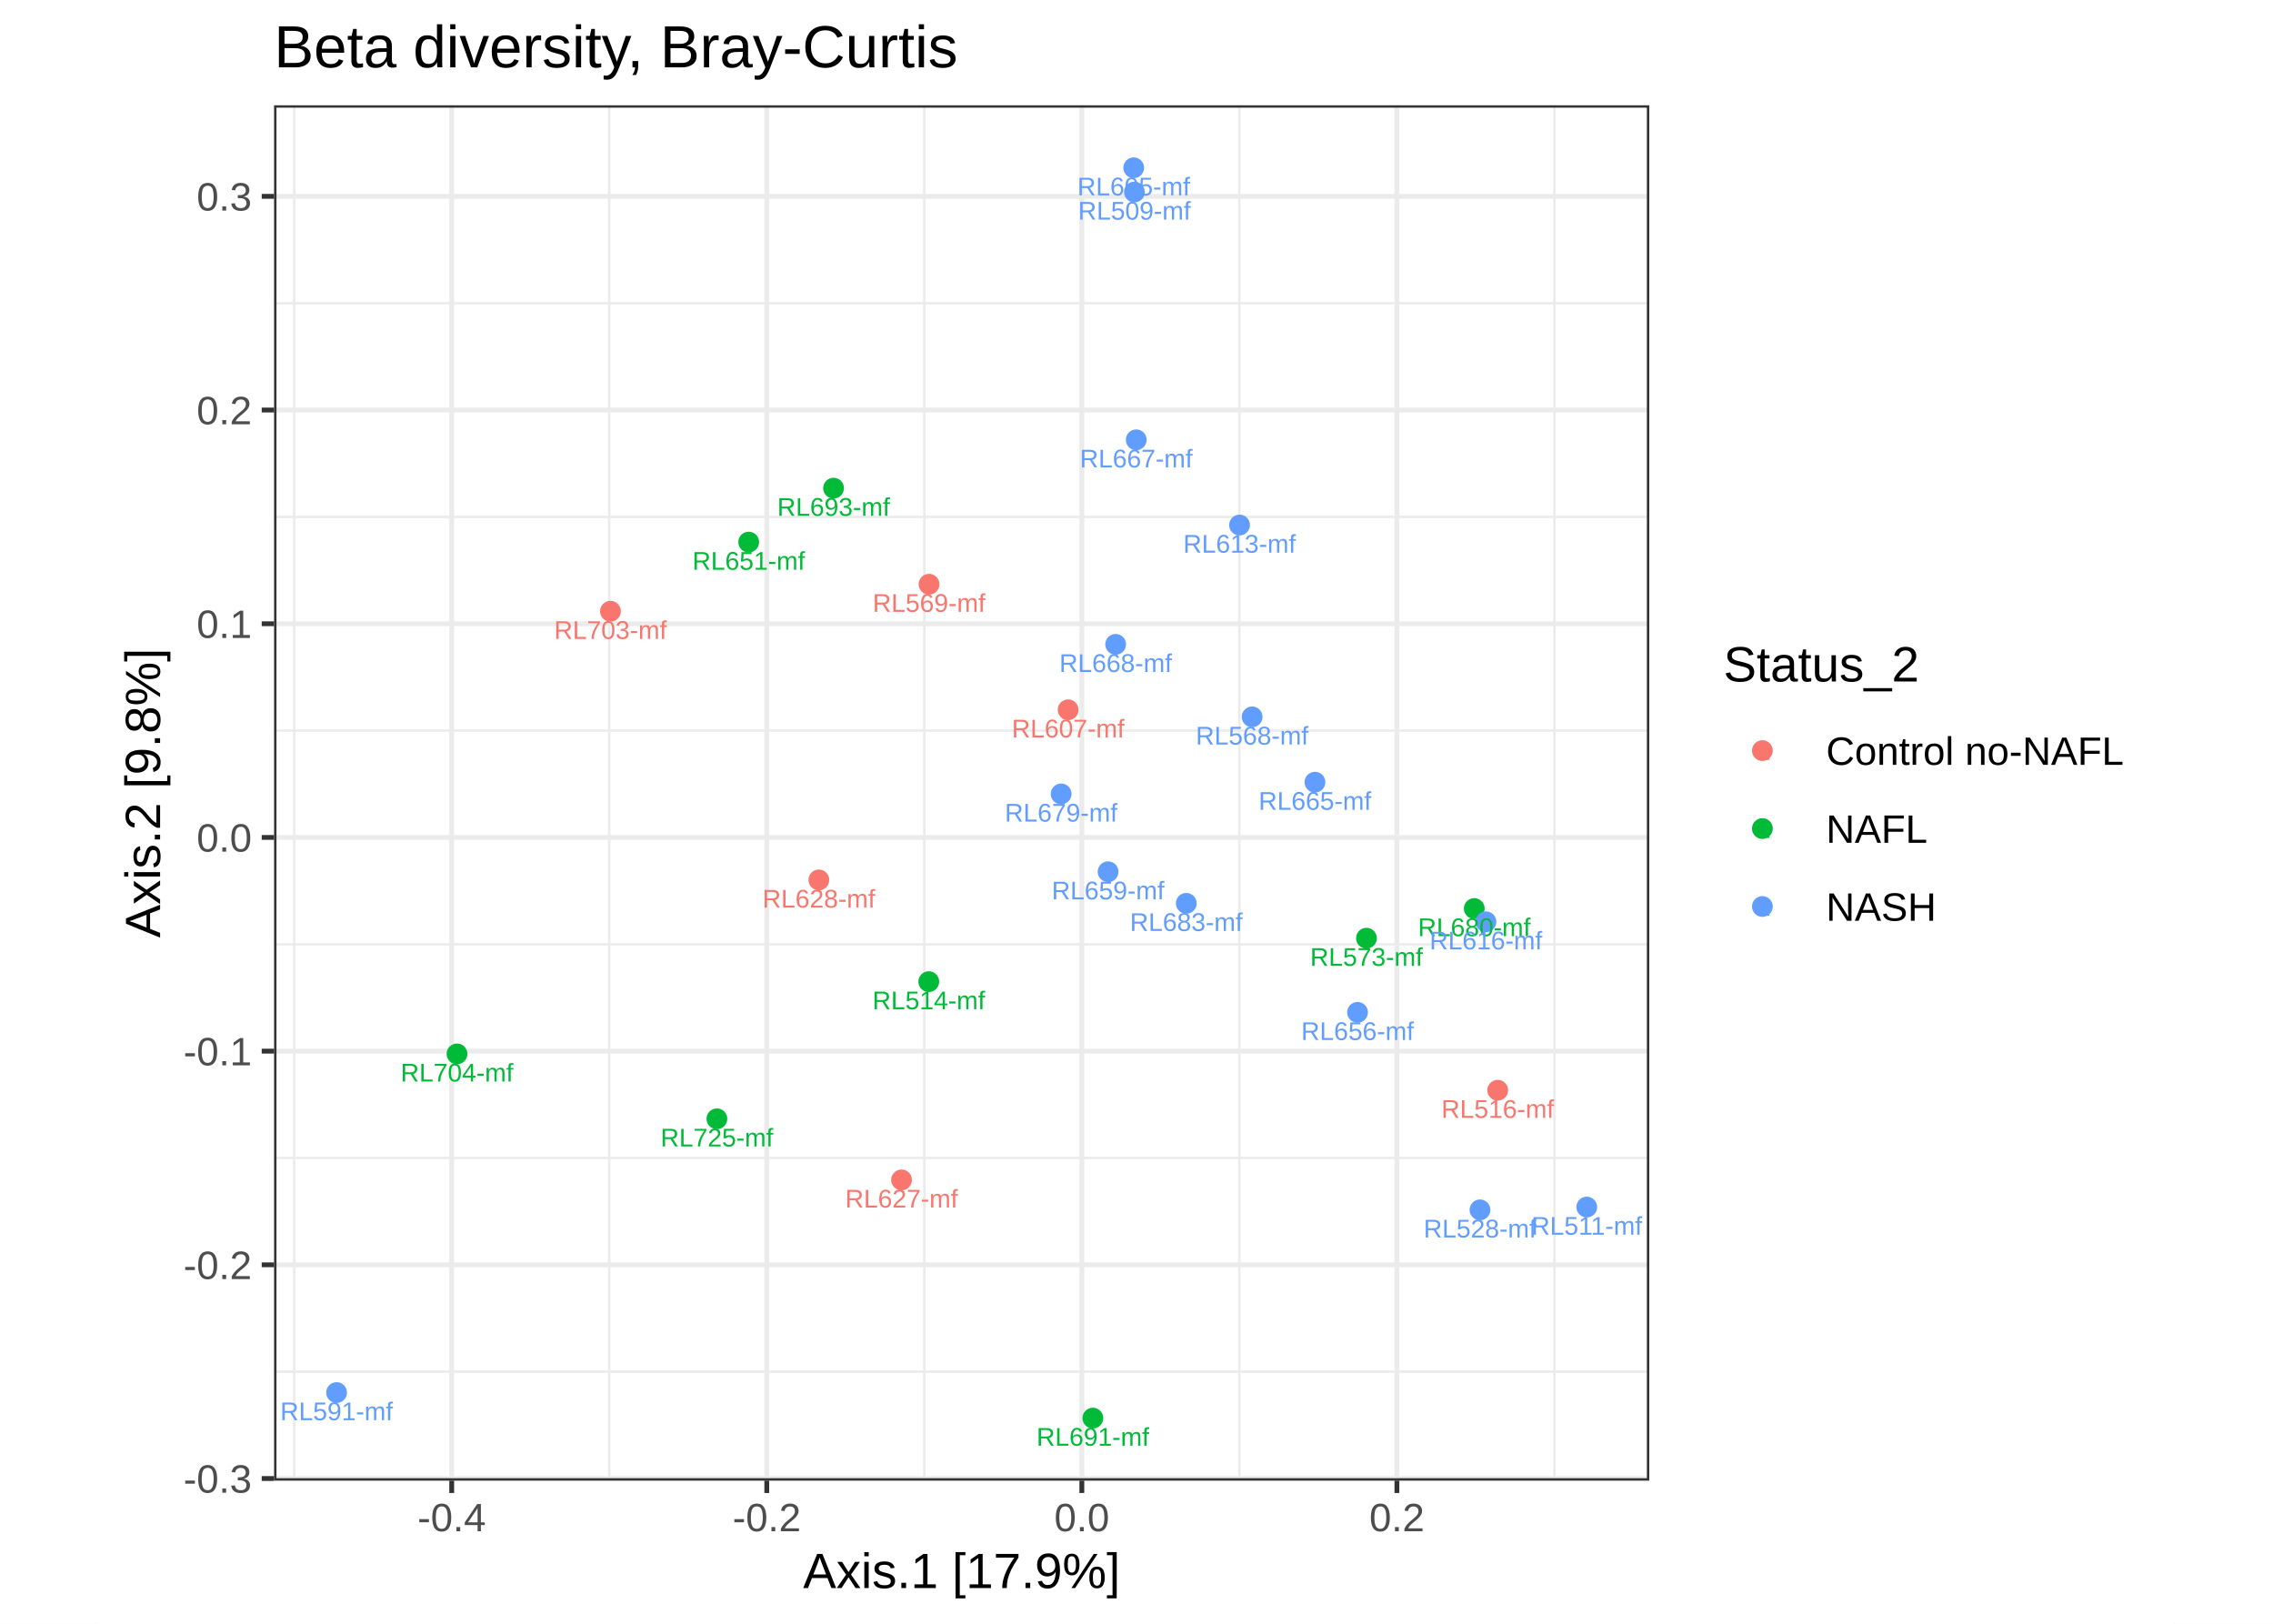
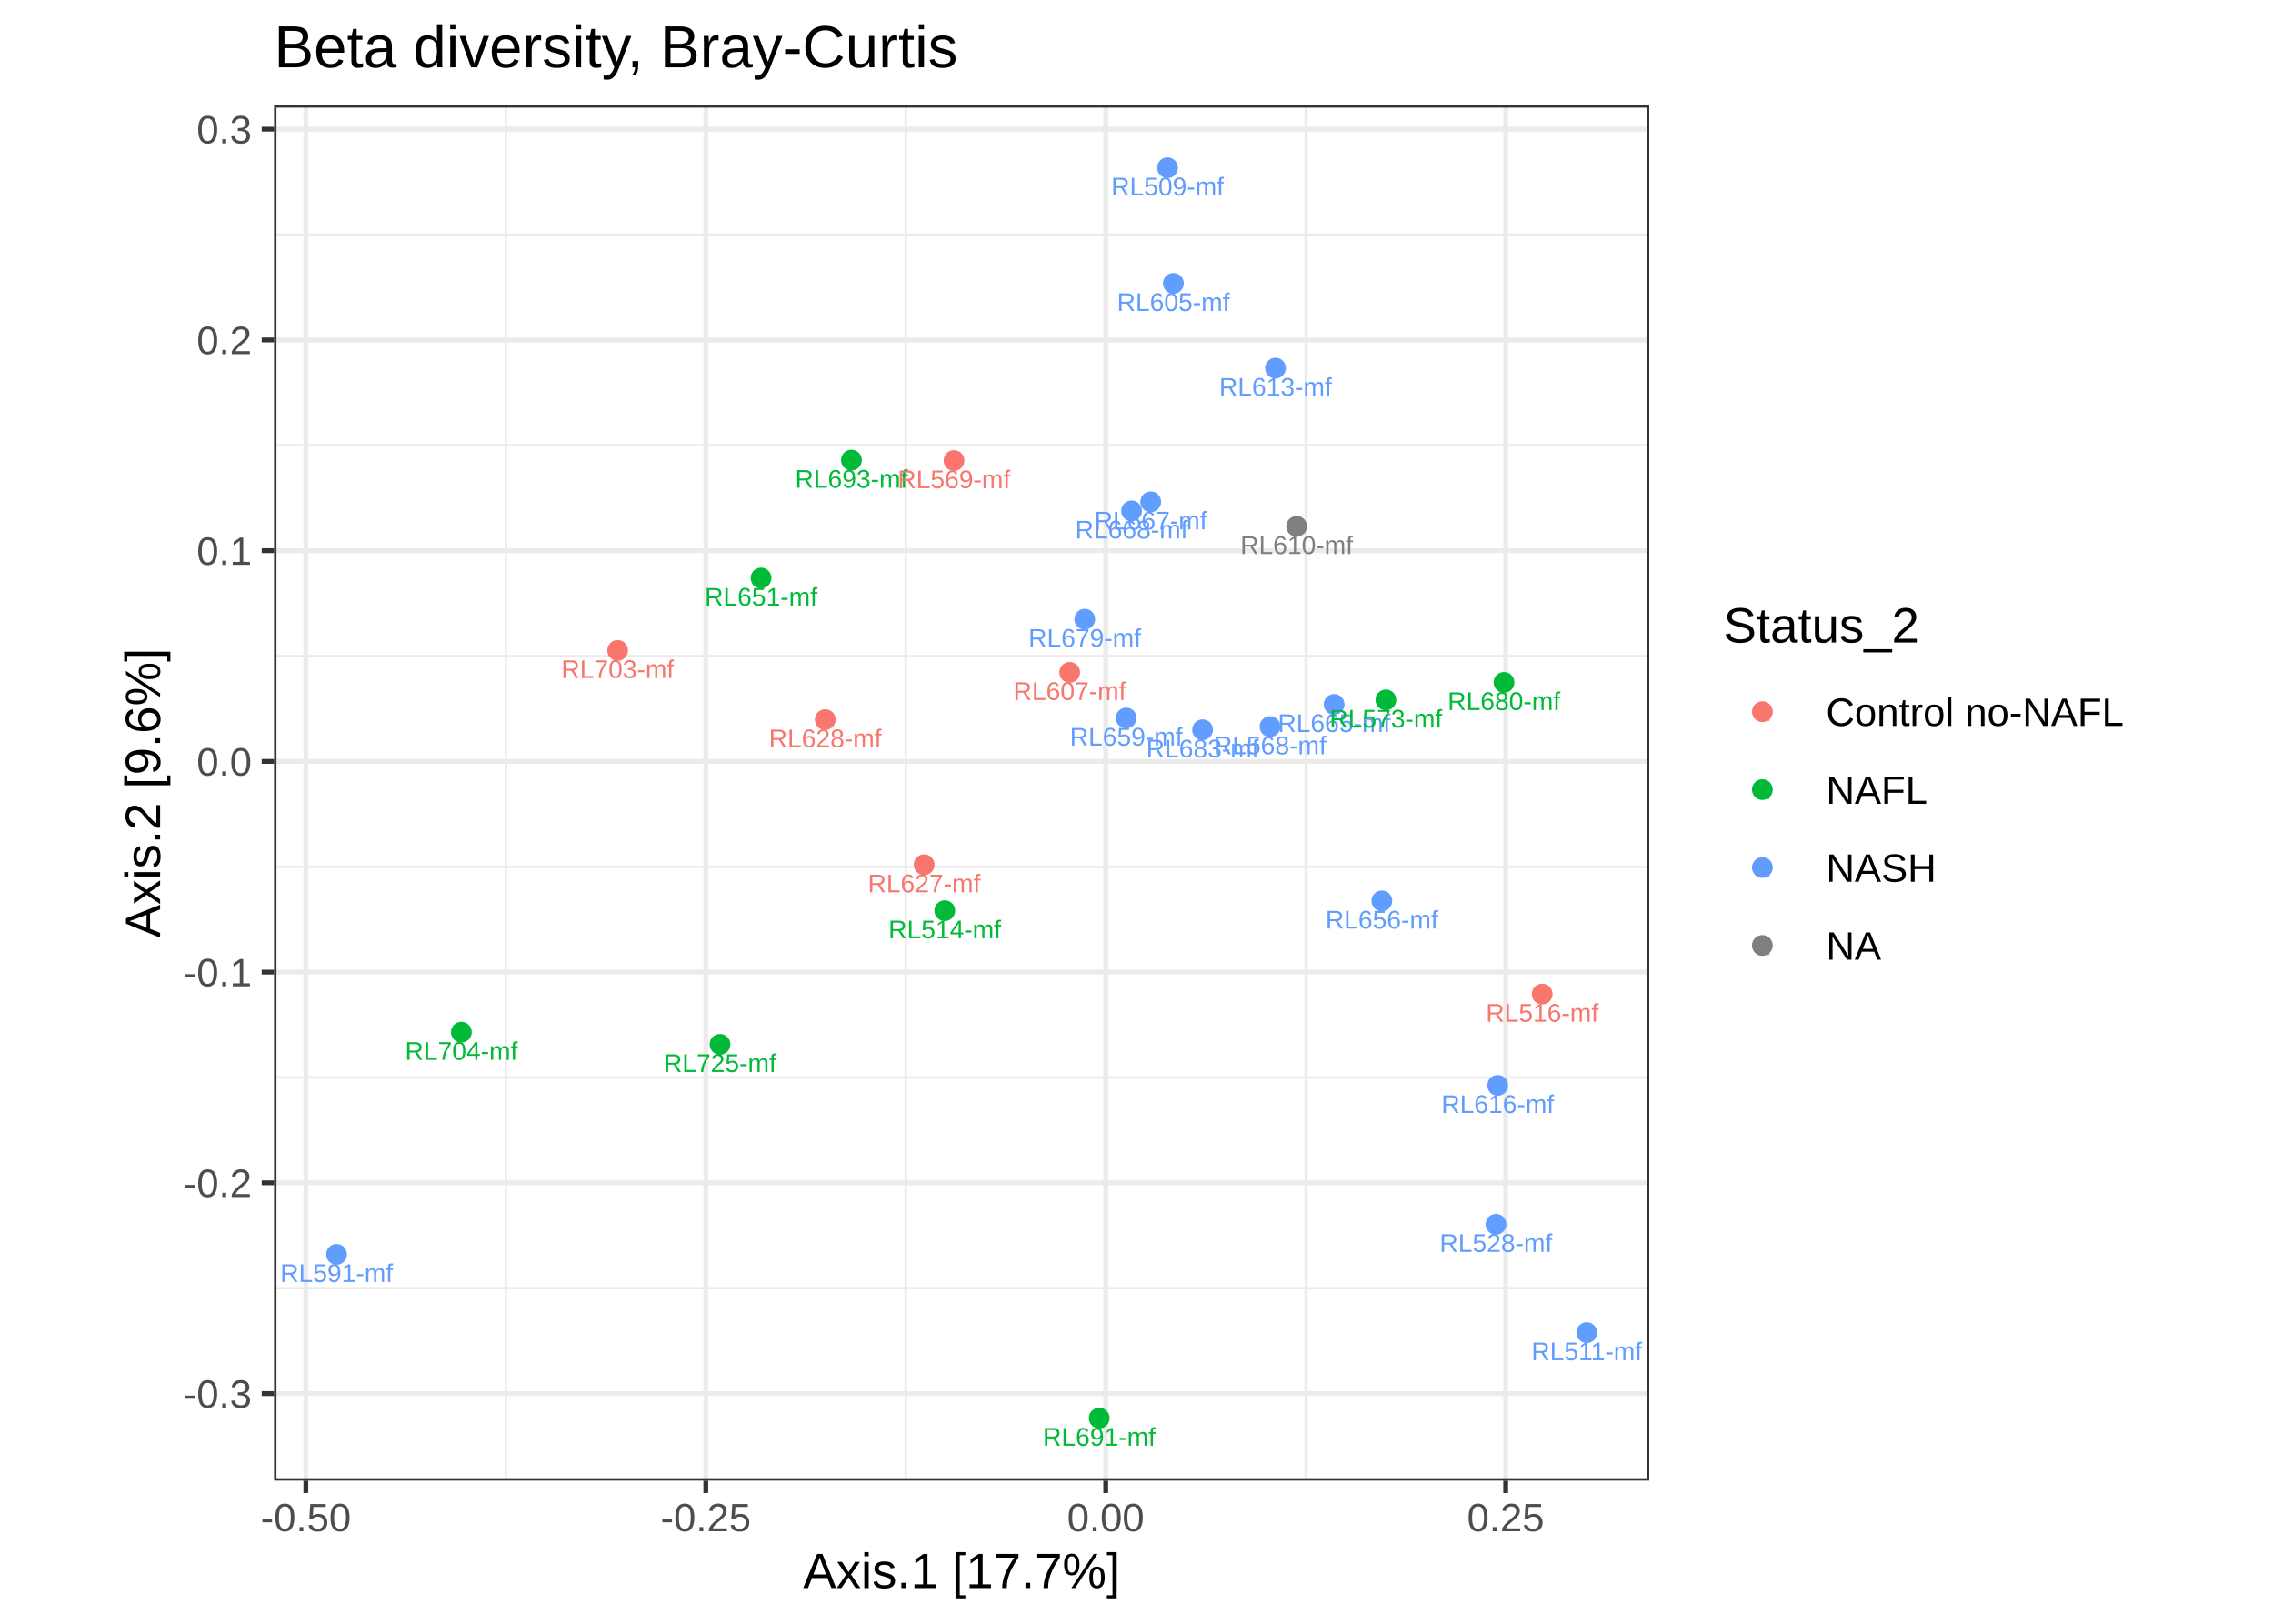
<svg xmlns="http://www.w3.org/2000/svg" class="svglite" width="504.00pt" height="360.00pt" viewBox="0 0 504.00 360.00">
  <defs>
    <style type="text/css">
    .svglite line, .svglite polyline, .svglite polygon, .svglite path, .svglite rect, .svglite circle {
      fill: none;
      stroke: #000000;
      stroke-linecap: round;
      stroke-linejoin: round;
      stroke-miterlimit: 10.00;
    }
    .svglite text {
      white-space: pre;
    }
  </style>
  </defs>
  <rect width="100%" height="100%" style="stroke: none; fill: #FFFFFF;" />
  <defs>
    <clipPath id="cpMC4wMHw1MDQuMDB8MC4wMHwzNjAuMDA=">
      <rect x="0.00" y="0.00" width="504.00" height="360.00" />
    </clipPath>
  </defs>
  <g clip-path="url(#cpMC4wMHw1MDQuMDB8MC4wMHwzNjAuMDA=)">
</g>
  <defs>
    <clipPath id="cpMjIuMTN8NDgxLjg3fDAuMDB8MzYwLjAw">
      <rect x="22.13" y="0.00" width="459.74" height="360.00" />
    </clipPath>
  </defs>
  <g clip-path="url(#cpMjIuMTN8NDgxLjg3fDAuMDB8MzYwLjAw)">
    <rect x="22.13" y="0.00" width="459.74" height="360.00" style="stroke-width: 1.07; stroke: #FFFFFF; fill: #FFFFFF;" />
  </g>
  <g clip-path="url(#cpMC4wMHw1MDQuMDB8MC4wMHwzNjAuMDA=)">
</g>
  <defs>
    <clipPath id="cpNjAuNzd8MzY1LjcwfDIzLjM0fDMyOC4yNw==">
      <rect x="60.77" y="23.34" width="304.93" height="304.93" />
    </clipPath>
  </defs>
  <g clip-path="url(#cpNjAuNzd8MzY1LjcwfDIzLjM0fDMyOC4yNw==)">
    <rect x="60.77" y="23.34" width="304.93" height="304.93" style="stroke-width: 1.07; stroke: none; fill: #FFFFFF;" />
-     <polyline points="60.77,304.11 365.70,304.11 " style="stroke-width: 0.53; stroke: #EBEBEB; stroke-linecap: butt;" />
-     <polyline points="60.77,256.73 365.70,256.73 " style="stroke-width: 0.53; stroke: #EBEBEB; stroke-linecap: butt;" />
-     <polyline points="60.77,209.36 365.70,209.36 " style="stroke-width: 0.53; stroke: #EBEBEB; stroke-linecap: butt;" />
-     <polyline points="60.77,161.98 365.70,161.98 " style="stroke-width: 0.53; stroke: #EBEBEB; stroke-linecap: butt;" />
-     <polyline points="60.77,114.60 365.70,114.60 " style="stroke-width: 0.53; stroke: #EBEBEB; stroke-linecap: butt;" />
-     <polyline points="60.77,67.22 365.70,67.22 " style="stroke-width: 0.53; stroke: #EBEBEB; stroke-linecap: butt;" />
-     <polyline points="65.23,328.27 65.23,23.34 " style="stroke-width: 0.53; stroke: #EBEBEB; stroke-linecap: butt;" />
-     <polyline points="135.09,328.27 135.09,23.34 " style="stroke-width: 0.53; stroke: #EBEBEB; stroke-linecap: butt;" />
-     <polyline points="204.95,328.27 204.95,23.34 " style="stroke-width: 0.53; stroke: #EBEBEB; stroke-linecap: butt;" />
-     <polyline points="274.81,328.27 274.81,23.34 " style="stroke-width: 0.53; stroke: #EBEBEB; stroke-linecap: butt;" />
-     <polyline points="344.67,328.27 344.67,23.34 " style="stroke-width: 0.53; stroke: #EBEBEB; stroke-linecap: butt;" />
-     <polyline points="60.77,327.80 365.70,327.80 " style="stroke-width: 1.07; stroke: #EBEBEB; stroke-linecap: butt;" />
-     <polyline points="60.77,280.42 365.70,280.42 " style="stroke-width: 1.07; stroke: #EBEBEB; stroke-linecap: butt;" />
-     <polyline points="60.77,233.05 365.70,233.05 " style="stroke-width: 1.07; stroke: #EBEBEB; stroke-linecap: butt;" />
-     <polyline points="60.77,185.67 365.70,185.67 " style="stroke-width: 1.07; stroke: #EBEBEB; stroke-linecap: butt;" />
-     <polyline points="60.77,138.29 365.70,138.29 " style="stroke-width: 1.07; stroke: #EBEBEB; stroke-linecap: butt;" />
-     <polyline points="60.77,90.91 365.70,90.91 " style="stroke-width: 1.07; stroke: #EBEBEB; stroke-linecap: butt;" />
-     <polyline points="60.77,43.53 365.70,43.53 " style="stroke-width: 1.07; stroke: #EBEBEB; stroke-linecap: butt;" />
-     <polyline points="100.16,328.27 100.16,23.34 " style="stroke-width: 1.07; stroke: #EBEBEB; stroke-linecap: butt;" />
-     <polyline points="170.02,328.27 170.02,23.34 " style="stroke-width: 1.07; stroke: #EBEBEB; stroke-linecap: butt;" />
-     <polyline points="239.88,328.27 239.88,23.34 " style="stroke-width: 1.07; stroke: #EBEBEB; stroke-linecap: butt;" />
-     <polyline points="309.74,328.27 309.74,23.34 " style="stroke-width: 1.07; stroke: #EBEBEB; stroke-linecap: butt;" />
-     <circle cx="158.96" cy="248.05" r="1.95" style="stroke-width: 0.71; stroke: #00BA38; fill: #00BA38;" />
-     <circle cx="101.33" cy="233.66" r="1.95" style="stroke-width: 0.71; stroke: #00BA38; fill: #00BA38;" />
-     <circle cx="135.36" cy="135.52" r="1.95" style="stroke-width: 0.71; stroke: #F8766D; fill: #F8766D;" />
-     <circle cx="184.83" cy="108.23" r="1.95" style="stroke-width: 0.71; stroke: #00BA38; fill: #00BA38;" />
-     <circle cx="242.32" cy="314.41" r="1.95" style="stroke-width: 0.71; stroke: #00BA38; fill: #00BA38;" />
-     <circle cx="263.04" cy="200.28" r="1.95" style="stroke-width: 0.71; stroke: #619CFF; fill: #619CFF;" />
-     <circle cx="326.89" cy="201.43" r="1.95" style="stroke-width: 0.71; stroke: #00BA38; fill: #00BA38;" />
-     <circle cx="235.29" cy="176.02" r="1.95" style="stroke-width: 0.71; stroke: #619CFF; fill: #619CFF;" />
-     <circle cx="247.38" cy="142.86" r="1.95" style="stroke-width: 0.71; stroke: #619CFF; fill: #619CFF;" />
-     <circle cx="251.94" cy="97.51" r="1.95" style="stroke-width: 0.71; stroke: #619CFF; fill: #619CFF;" />
-     <circle cx="291.57" cy="173.42" r="1.95" style="stroke-width: 0.71; stroke: #619CFF; fill: #619CFF;" />
-     <circle cx="245.70" cy="193.28" r="1.95" style="stroke-width: 0.71; stroke: #619CFF; fill: #619CFF;" />
-     <circle cx="301.01" cy="224.45" r="1.95" style="stroke-width: 0.71; stroke: #619CFF; fill: #619CFF;" />
-     <circle cx="166.01" cy="120.19" r="1.95" style="stroke-width: 0.71; stroke: #00BA38; fill: #00BA38;" />
-     <circle cx="181.57" cy="195.09" r="1.95" style="stroke-width: 0.71; stroke: #F8766D; fill: #F8766D;" />
-     <circle cx="199.90" cy="261.60" r="1.95" style="stroke-width: 0.71; stroke: #F8766D; fill: #F8766D;" />
-     <circle cx="329.48" cy="204.37" r="1.95" style="stroke-width: 0.71; stroke: #619CFF; fill: #619CFF;" />
-     <circle cx="274.85" cy="116.41" r="1.95" style="stroke-width: 0.71; stroke: #619CFF; fill: #619CFF;" />
-     <circle cx="236.84" cy="157.37" r="1.95" style="stroke-width: 0.71; stroke: #F8766D; fill: #F8766D;" />
-     <circle cx="251.38" cy="37.20" r="1.95" style="stroke-width: 0.71; stroke: #619CFF; fill: #619CFF;" />
-     <circle cx="74.63" cy="308.75" r="1.95" style="stroke-width: 0.71; stroke: #619CFF; fill: #619CFF;" />
-     <circle cx="302.99" cy="208.01" r="1.95" style="stroke-width: 0.71; stroke: #00BA38; fill: #00BA38;" />
-     <circle cx="206.00" cy="129.53" r="1.95" style="stroke-width: 0.71; stroke: #F8766D; fill: #F8766D;" />
-     <circle cx="277.64" cy="158.94" r="1.95" style="stroke-width: 0.71; stroke: #619CFF; fill: #619CFF;" />
-     <circle cx="328.16" cy="268.24" r="1.95" style="stroke-width: 0.71; stroke: #619CFF; fill: #619CFF;" />
-     <circle cx="332.09" cy="241.72" r="1.95" style="stroke-width: 0.71; stroke: #F8766D; fill: #F8766D;" />
-     <circle cx="205.94" cy="217.64" r="1.95" style="stroke-width: 0.71; stroke: #00BA38; fill: #00BA38;" />
-     <circle cx="351.84" cy="267.62" r="1.95" style="stroke-width: 0.71; stroke: #619CFF; fill: #619CFF;" />
-     <circle cx="251.54" cy="42.57" r="1.95" style="stroke-width: 0.71; stroke: #619CFF; fill: #619CFF;" />
-     <text x="158.96" y="254.18" text-anchor="middle" style="font-size: 5.69px;fill: #00BA38; font-family: &quot;Arial&quot;;" textLength="24.96px" lengthAdjust="spacingAndGlyphs">RL725-mf</text>
-     <text x="101.33" y="239.78" text-anchor="middle" style="font-size: 5.69px;fill: #00BA38; font-family: &quot;Arial&quot;;" textLength="24.96px" lengthAdjust="spacingAndGlyphs">RL704-mf</text>
-     <text x="135.36" y="141.65" text-anchor="middle" style="font-size: 5.69px;fill: #F8766D; font-family: &quot;Arial&quot;;" textLength="24.96px" lengthAdjust="spacingAndGlyphs">RL703-mf</text>
-     <text x="184.83" y="114.36" text-anchor="middle" style="font-size: 5.69px;fill: #00BA38; font-family: &quot;Arial&quot;;" textLength="24.96px" lengthAdjust="spacingAndGlyphs">RL693-mf</text>
-     <text x="242.32" y="320.53" text-anchor="middle" style="font-size: 5.69px;fill: #00BA38; font-family: &quot;Arial&quot;;" textLength="24.96px" lengthAdjust="spacingAndGlyphs">RL691-mf</text>
-     <text x="263.04" y="206.40" text-anchor="middle" style="font-size: 5.69px;fill: #619CFF; font-family: &quot;Arial&quot;;" textLength="24.96px" lengthAdjust="spacingAndGlyphs">RL683-mf</text>
-     <text x="326.89" y="207.55" text-anchor="middle" style="font-size: 5.69px;fill: #00BA38; font-family: &quot;Arial&quot;;" textLength="24.96px" lengthAdjust="spacingAndGlyphs">RL680-mf</text>
-     <text x="235.29" y="182.15" text-anchor="middle" style="font-size: 5.69px;fill: #619CFF; font-family: &quot;Arial&quot;;" textLength="24.96px" lengthAdjust="spacingAndGlyphs">RL679-mf</text>
-     <text x="247.38" y="148.98" text-anchor="middle" style="font-size: 5.69px;fill: #619CFF; font-family: &quot;Arial&quot;;" textLength="24.96px" lengthAdjust="spacingAndGlyphs">RL668-mf</text>
-     <text x="251.94" y="103.63" text-anchor="middle" style="font-size: 5.69px;fill: #619CFF; font-family: &quot;Arial&quot;;" textLength="24.96px" lengthAdjust="spacingAndGlyphs">RL667-mf</text>
-     <text x="291.57" y="179.54" text-anchor="middle" style="font-size: 5.69px;fill: #619CFF; font-family: &quot;Arial&quot;;" textLength="24.96px" lengthAdjust="spacingAndGlyphs">RL665-mf</text>
-     <text x="245.70" y="199.40" text-anchor="middle" style="font-size: 5.69px;fill: #619CFF; font-family: &quot;Arial&quot;;" textLength="24.96px" lengthAdjust="spacingAndGlyphs">RL659-mf</text>
-     <text x="301.01" y="230.58" text-anchor="middle" style="font-size: 5.69px;fill: #619CFF; font-family: &quot;Arial&quot;;" textLength="24.96px" lengthAdjust="spacingAndGlyphs">RL656-mf</text>
-     <text x="166.01" y="126.32" text-anchor="middle" style="font-size: 5.69px;fill: #00BA38; font-family: &quot;Arial&quot;;" textLength="24.96px" lengthAdjust="spacingAndGlyphs">RL651-mf</text>
-     <text x="181.57" y="201.22" text-anchor="middle" style="font-size: 5.69px;fill: #F8766D; font-family: &quot;Arial&quot;;" textLength="24.96px" lengthAdjust="spacingAndGlyphs">RL628-mf</text>
-     <text x="199.90" y="267.72" text-anchor="middle" style="font-size: 5.69px;fill: #F8766D; font-family: &quot;Arial&quot;;" textLength="24.96px" lengthAdjust="spacingAndGlyphs">RL627-mf</text>
-     <text x="329.48" y="210.49" text-anchor="middle" style="font-size: 5.69px;fill: #619CFF; font-family: &quot;Arial&quot;;" textLength="24.96px" lengthAdjust="spacingAndGlyphs">RL616-mf</text>
-     <text x="274.85" y="122.53" text-anchor="middle" style="font-size: 5.69px;fill: #619CFF; font-family: &quot;Arial&quot;;" textLength="24.96px" lengthAdjust="spacingAndGlyphs">RL613-mf</text>
-     <text x="236.84" y="163.49" text-anchor="middle" style="font-size: 5.69px;fill: #F8766D; font-family: &quot;Arial&quot;;" textLength="24.96px" lengthAdjust="spacingAndGlyphs">RL607-mf</text>
-     <text x="251.38" y="43.32" text-anchor="middle" style="font-size: 5.69px;fill: #619CFF; font-family: &quot;Arial&quot;;" textLength="24.96px" lengthAdjust="spacingAndGlyphs">RL605-mf</text>
-     <text x="74.63" y="314.87" text-anchor="middle" style="font-size: 5.69px;fill: #619CFF; font-family: &quot;Arial&quot;;" textLength="24.96px" lengthAdjust="spacingAndGlyphs">RL591-mf</text>
-     <text x="302.99" y="214.13" text-anchor="middle" style="font-size: 5.69px;fill: #00BA38; font-family: &quot;Arial&quot;;" textLength="24.96px" lengthAdjust="spacingAndGlyphs">RL573-mf</text>
-     <text x="206.00" y="135.65" text-anchor="middle" style="font-size: 5.69px;fill: #F8766D; font-family: &quot;Arial&quot;;" textLength="24.96px" lengthAdjust="spacingAndGlyphs">RL569-mf</text>
-     <text x="277.64" y="165.07" text-anchor="middle" style="font-size: 5.69px;fill: #619CFF; font-family: &quot;Arial&quot;;" textLength="24.96px" lengthAdjust="spacingAndGlyphs">RL568-mf</text>
-     <text x="328.16" y="274.36" text-anchor="middle" style="font-size: 5.69px;fill: #619CFF; font-family: &quot;Arial&quot;;" textLength="24.96px" lengthAdjust="spacingAndGlyphs">RL528-mf</text>
-     <text x="332.09" y="247.84" text-anchor="middle" style="font-size: 5.69px;fill: #F8766D; font-family: &quot;Arial&quot;;" textLength="24.96px" lengthAdjust="spacingAndGlyphs">RL516-mf</text>
-     <text x="205.94" y="223.76" text-anchor="middle" style="font-size: 5.69px;fill: #00BA38; font-family: &quot;Arial&quot;;" textLength="24.96px" lengthAdjust="spacingAndGlyphs">RL514-mf</text>
-     <text x="351.84" y="273.75" text-anchor="middle" style="font-size: 5.69px;fill: #619CFF; font-family: &quot;Arial&quot;;" textLength="24.96px" lengthAdjust="spacingAndGlyphs">RL511-mf</text>
-     <text x="251.54" y="48.69" text-anchor="middle" style="font-size: 5.69px;fill: #619CFF; font-family: &quot;Arial&quot;;" textLength="24.96px" lengthAdjust="spacingAndGlyphs">RL509-mf</text>
+     <polyline points="60.77,285.61 365.70,285.61 " style="stroke-width: 0.53; stroke: #EBEBEB; stroke-linecap: butt;" />
+     <polyline points="60.77,238.89 365.70,238.89 " style="stroke-width: 0.53; stroke: #EBEBEB; stroke-linecap: butt;" />
+     <polyline points="60.77,192.17 365.70,192.17 " style="stroke-width: 0.53; stroke: #EBEBEB; stroke-linecap: butt;" />
+     <polyline points="60.77,145.45 365.70,145.45 " style="stroke-width: 0.53; stroke: #EBEBEB; stroke-linecap: butt;" />
+     <polyline points="60.77,98.73 365.70,98.73 " style="stroke-width: 0.53; stroke: #EBEBEB; stroke-linecap: butt;" />
+     <polyline points="60.77,52.01 365.70,52.01 " style="stroke-width: 0.53; stroke: #EBEBEB; stroke-linecap: butt;" />
+     <polyline points="112.16,328.27 112.16,23.34 " style="stroke-width: 0.53; stroke: #EBEBEB; stroke-linecap: butt;" />
+     <polyline points="200.84,328.27 200.84,23.34 " style="stroke-width: 0.53; stroke: #EBEBEB; stroke-linecap: butt;" />
+     <polyline points="289.52,328.27 289.52,23.34 " style="stroke-width: 0.53; stroke: #EBEBEB; stroke-linecap: butt;" />
+     <polyline points="60.77,308.97 365.70,308.97 " style="stroke-width: 1.07; stroke: #EBEBEB; stroke-linecap: butt;" />
+     <polyline points="60.77,262.25 365.70,262.25 " style="stroke-width: 1.07; stroke: #EBEBEB; stroke-linecap: butt;" />
+     <polyline points="60.77,215.53 365.70,215.53 " style="stroke-width: 1.07; stroke: #EBEBEB; stroke-linecap: butt;" />
+     <polyline points="60.77,168.81 365.70,168.81 " style="stroke-width: 1.07; stroke: #EBEBEB; stroke-linecap: butt;" />
+     <polyline points="60.77,122.09 365.70,122.09 " style="stroke-width: 1.07; stroke: #EBEBEB; stroke-linecap: butt;" />
+     <polyline points="60.77,75.37 365.70,75.37 " style="stroke-width: 1.07; stroke: #EBEBEB; stroke-linecap: butt;" />
+     <polyline points="60.77,28.65 365.70,28.65 " style="stroke-width: 1.07; stroke: #EBEBEB; stroke-linecap: butt;" />
+     <polyline points="67.82,328.27 67.82,23.34 " style="stroke-width: 1.07; stroke: #EBEBEB; stroke-linecap: butt;" />
+     <polyline points="156.50,328.27 156.50,23.34 " style="stroke-width: 1.07; stroke: #EBEBEB; stroke-linecap: butt;" />
+     <polyline points="245.18,328.27 245.18,23.34 " style="stroke-width: 1.07; stroke: #EBEBEB; stroke-linecap: butt;" />
+     <polyline points="333.86,328.27 333.86,23.34 " style="stroke-width: 1.07; stroke: #EBEBEB; stroke-linecap: butt;" />
+     <circle cx="159.65" cy="231.55" r="1.95" style="stroke-width: 0.71; stroke: #00BA38; fill: #00BA38;" />
+     <circle cx="102.30" cy="228.85" r="1.95" style="stroke-width: 0.71; stroke: #00BA38; fill: #00BA38;" />
+     <circle cx="136.95" cy="144.20" r="1.95" style="stroke-width: 0.71; stroke: #F8766D; fill: #F8766D;" />
+     <circle cx="188.79" cy="102.01" r="1.95" style="stroke-width: 0.71; stroke: #00BA38; fill: #00BA38;" />
+     <circle cx="243.74" cy="314.41" r="1.95" style="stroke-width: 0.71; stroke: #00BA38; fill: #00BA38;" />
+     <circle cx="266.65" cy="161.80" r="1.95" style="stroke-width: 0.71; stroke: #619CFF; fill: #619CFF;" />
+     <circle cx="333.49" cy="151.30" r="1.95" style="stroke-width: 0.71; stroke: #00BA38; fill: #00BA38;" />
+     <circle cx="240.53" cy="137.28" r="1.95" style="stroke-width: 0.71; stroke: #619CFF; fill: #619CFF;" />
+     <circle cx="250.91" cy="113.27" r="1.95" style="stroke-width: 0.71; stroke: #619CFF; fill: #619CFF;" />
+     <circle cx="255.15" cy="111.26" r="1.95" style="stroke-width: 0.71; stroke: #619CFF; fill: #619CFF;" />
+     <circle cx="295.82" cy="156.17" r="1.95" style="stroke-width: 0.71; stroke: #619CFF; fill: #619CFF;" />
+     <circle cx="249.72" cy="159.19" r="1.95" style="stroke-width: 0.71; stroke: #619CFF; fill: #619CFF;" />
+     <circle cx="306.40" cy="199.74" r="1.95" style="stroke-width: 0.71; stroke: #619CFF; fill: #619CFF;" />
+     <circle cx="168.75" cy="128.16" r="1.95" style="stroke-width: 0.71; stroke: #00BA38; fill: #00BA38;" />
+     <circle cx="182.98" cy="159.54" r="1.95" style="stroke-width: 0.71; stroke: #F8766D; fill: #F8766D;" />
+     <circle cx="204.92" cy="191.72" r="1.95" style="stroke-width: 0.71; stroke: #F8766D; fill: #F8766D;" />
+     <circle cx="332.09" cy="240.64" r="1.95" style="stroke-width: 0.71; stroke: #619CFF; fill: #619CFF;" />
+     <circle cx="282.82" cy="81.62" r="1.95" style="stroke-width: 0.71; stroke: #619CFF; fill: #619CFF;" />
+     <circle cx="287.51" cy="116.71" r="1.95" style="stroke-width: 0.71; stroke: #7F7F7F; fill: #7F7F7F;" />
+     <circle cx="237.19" cy="149.07" r="1.95" style="stroke-width: 0.71; stroke: #F8766D; fill: #F8766D;" />
+     <circle cx="260.18" cy="62.83" r="1.95" style="stroke-width: 0.71; stroke: #619CFF; fill: #619CFF;" />
+     <circle cx="74.63" cy="278.11" r="1.95" style="stroke-width: 0.71; stroke: #619CFF; fill: #619CFF;" />
+     <circle cx="307.30" cy="155.17" r="1.95" style="stroke-width: 0.71; stroke: #00BA38; fill: #00BA38;" />
+     <circle cx="211.54" cy="102.11" r="1.95" style="stroke-width: 0.71; stroke: #F8766D; fill: #F8766D;" />
+     <circle cx="281.61" cy="161.10" r="1.95" style="stroke-width: 0.71; stroke: #619CFF; fill: #619CFF;" />
+     <circle cx="331.71" cy="271.44" r="1.95" style="stroke-width: 0.71; stroke: #619CFF; fill: #619CFF;" />
+     <circle cx="341.96" cy="220.40" r="1.95" style="stroke-width: 0.71; stroke: #F8766D; fill: #F8766D;" />
+     <circle cx="209.49" cy="201.91" r="1.95" style="stroke-width: 0.71; stroke: #00BA38; fill: #00BA38;" />
+     <circle cx="351.84" cy="295.46" r="1.95" style="stroke-width: 0.71; stroke: #619CFF; fill: #619CFF;" />
+     <circle cx="258.88" cy="37.20" r="1.95" style="stroke-width: 0.71; stroke: #619CFF; fill: #619CFF;" />
+     <text x="159.65" y="237.67" text-anchor="middle" style="font-size: 5.69px;fill: #00BA38; font-family: &quot;Arial&quot;;" textLength="24.96px" lengthAdjust="spacingAndGlyphs">RL725-mf</text>
+     <text x="102.30" y="234.98" text-anchor="middle" style="font-size: 5.69px;fill: #00BA38; font-family: &quot;Arial&quot;;" textLength="24.96px" lengthAdjust="spacingAndGlyphs">RL704-mf</text>
+     <text x="136.95" y="150.32" text-anchor="middle" style="font-size: 5.69px;fill: #F8766D; font-family: &quot;Arial&quot;;" textLength="24.96px" lengthAdjust="spacingAndGlyphs">RL703-mf</text>
+     <text x="188.79" y="108.14" text-anchor="middle" style="font-size: 5.69px;fill: #00BA38; font-family: &quot;Arial&quot;;" textLength="24.96px" lengthAdjust="spacingAndGlyphs">RL693-mf</text>
+     <text x="243.74" y="320.53" text-anchor="middle" style="font-size: 5.69px;fill: #00BA38; font-family: &quot;Arial&quot;;" textLength="24.96px" lengthAdjust="spacingAndGlyphs">RL691-mf</text>
+     <text x="266.65" y="167.92" text-anchor="middle" style="font-size: 5.69px;fill: #619CFF; font-family: &quot;Arial&quot;;" textLength="24.96px" lengthAdjust="spacingAndGlyphs">RL683-mf</text>
+     <text x="333.49" y="157.42" text-anchor="middle" style="font-size: 5.69px;fill: #00BA38; font-family: &quot;Arial&quot;;" textLength="24.96px" lengthAdjust="spacingAndGlyphs">RL680-mf</text>
+     <text x="240.53" y="143.40" text-anchor="middle" style="font-size: 5.69px;fill: #619CFF; font-family: &quot;Arial&quot;;" textLength="24.96px" lengthAdjust="spacingAndGlyphs">RL679-mf</text>
+     <text x="250.91" y="119.39" text-anchor="middle" style="font-size: 5.69px;fill: #619CFF; font-family: &quot;Arial&quot;;" textLength="24.96px" lengthAdjust="spacingAndGlyphs">RL668-mf</text>
+     <text x="255.15" y="117.39" text-anchor="middle" style="font-size: 5.69px;fill: #619CFF; font-family: &quot;Arial&quot;;" textLength="24.96px" lengthAdjust="spacingAndGlyphs">RL667-mf</text>
+     <text x="295.82" y="162.29" text-anchor="middle" style="font-size: 5.69px;fill: #619CFF; font-family: &quot;Arial&quot;;" textLength="24.96px" lengthAdjust="spacingAndGlyphs">RL665-mf</text>
+     <text x="249.72" y="165.31" text-anchor="middle" style="font-size: 5.69px;fill: #619CFF; font-family: &quot;Arial&quot;;" textLength="24.96px" lengthAdjust="spacingAndGlyphs">RL659-mf</text>
+     <text x="306.40" y="205.87" text-anchor="middle" style="font-size: 5.69px;fill: #619CFF; font-family: &quot;Arial&quot;;" textLength="24.96px" lengthAdjust="spacingAndGlyphs">RL656-mf</text>
+     <text x="168.75" y="134.28" text-anchor="middle" style="font-size: 5.69px;fill: #00BA38; font-family: &quot;Arial&quot;;" textLength="24.96px" lengthAdjust="spacingAndGlyphs">RL651-mf</text>
+     <text x="182.98" y="165.67" text-anchor="middle" style="font-size: 5.69px;fill: #F8766D; font-family: &quot;Arial&quot;;" textLength="24.96px" lengthAdjust="spacingAndGlyphs">RL628-mf</text>
+     <text x="204.92" y="197.84" text-anchor="middle" style="font-size: 5.69px;fill: #F8766D; font-family: &quot;Arial&quot;;" textLength="24.96px" lengthAdjust="spacingAndGlyphs">RL627-mf</text>
+     <text x="332.09" y="246.76" text-anchor="middle" style="font-size: 5.69px;fill: #619CFF; font-family: &quot;Arial&quot;;" textLength="24.96px" lengthAdjust="spacingAndGlyphs">RL616-mf</text>
+     <text x="282.82" y="87.74" text-anchor="middle" style="font-size: 5.69px;fill: #619CFF; font-family: &quot;Arial&quot;;" textLength="24.96px" lengthAdjust="spacingAndGlyphs">RL613-mf</text>
+     <text x="287.51" y="122.83" text-anchor="middle" style="font-size: 5.69px;fill: #7F7F7F; font-family: &quot;Arial&quot;;" textLength="24.96px" lengthAdjust="spacingAndGlyphs">RL610-mf</text>
+     <text x="237.19" y="155.19" text-anchor="middle" style="font-size: 5.69px;fill: #F8766D; font-family: &quot;Arial&quot;;" textLength="24.96px" lengthAdjust="spacingAndGlyphs">RL607-mf</text>
+     <text x="260.18" y="68.95" text-anchor="middle" style="font-size: 5.69px;fill: #619CFF; font-family: &quot;Arial&quot;;" textLength="24.96px" lengthAdjust="spacingAndGlyphs">RL605-mf</text>
+     <text x="74.63" y="284.23" text-anchor="middle" style="font-size: 5.69px;fill: #619CFF; font-family: &quot;Arial&quot;;" textLength="24.96px" lengthAdjust="spacingAndGlyphs">RL591-mf</text>
+     <text x="307.30" y="161.30" text-anchor="middle" style="font-size: 5.69px;fill: #00BA38; font-family: &quot;Arial&quot;;" textLength="24.96px" lengthAdjust="spacingAndGlyphs">RL573-mf</text>
+     <text x="211.54" y="108.24" text-anchor="middle" style="font-size: 5.69px;fill: #F8766D; font-family: &quot;Arial&quot;;" textLength="24.96px" lengthAdjust="spacingAndGlyphs">RL569-mf</text>
+     <text x="281.61" y="167.22" text-anchor="middle" style="font-size: 5.69px;fill: #619CFF; font-family: &quot;Arial&quot;;" textLength="24.96px" lengthAdjust="spacingAndGlyphs">RL568-mf</text>
+     <text x="331.71" y="277.56" text-anchor="middle" style="font-size: 5.69px;fill: #619CFF; font-family: &quot;Arial&quot;;" textLength="24.96px" lengthAdjust="spacingAndGlyphs">RL528-mf</text>
+     <text x="341.96" y="226.53" text-anchor="middle" style="font-size: 5.69px;fill: #F8766D; font-family: &quot;Arial&quot;;" textLength="24.96px" lengthAdjust="spacingAndGlyphs">RL516-mf</text>
+     <text x="209.49" y="208.04" text-anchor="middle" style="font-size: 5.69px;fill: #00BA38; font-family: &quot;Arial&quot;;" textLength="24.96px" lengthAdjust="spacingAndGlyphs">RL514-mf</text>
+     <text x="351.84" y="301.58" text-anchor="middle" style="font-size: 5.69px;fill: #619CFF; font-family: &quot;Arial&quot;;" textLength="24.96px" lengthAdjust="spacingAndGlyphs">RL511-mf</text>
+     <text x="258.88" y="43.32" text-anchor="middle" style="font-size: 5.69px;fill: #619CFF; font-family: &quot;Arial&quot;;" textLength="24.96px" lengthAdjust="spacingAndGlyphs">RL509-mf</text>
    <rect x="60.77" y="23.34" width="304.93" height="304.93" style="stroke-width: 1.07; stroke: #333333;" />
  </g>
  <g clip-path="url(#cpMC4wMHw1MDQuMDB8MC4wMHwzNjAuMDA=)">
-     <text x="55.84" y="330.95" text-anchor="end" style="font-size: 8.80px;fill: #4D4D4D; font-family: &quot;Arial&quot;;" textLength="15.16px" lengthAdjust="spacingAndGlyphs">-0.3</text>
-     <text x="55.84" y="283.58" text-anchor="end" style="font-size: 8.80px;fill: #4D4D4D; font-family: &quot;Arial&quot;;" textLength="15.16px" lengthAdjust="spacingAndGlyphs">-0.2</text>
-     <text x="55.84" y="236.20" text-anchor="end" style="font-size: 8.80px;fill: #4D4D4D; font-family: &quot;Arial&quot;;" textLength="15.16px" lengthAdjust="spacingAndGlyphs">-0.1</text>
-     <text x="55.84" y="188.82" text-anchor="end" style="font-size: 8.80px;fill: #4D4D4D; font-family: &quot;Arial&quot;;" textLength="12.23px" lengthAdjust="spacingAndGlyphs">0.0</text>
-     <text x="55.84" y="141.44" text-anchor="end" style="font-size: 8.80px;fill: #4D4D4D; font-family: &quot;Arial&quot;;" textLength="12.23px" lengthAdjust="spacingAndGlyphs">0.1</text>
-     <text x="55.84" y="94.07" text-anchor="end" style="font-size: 8.80px;fill: #4D4D4D; font-family: &quot;Arial&quot;;" textLength="12.23px" lengthAdjust="spacingAndGlyphs">0.2</text>
-     <text x="55.84" y="46.69" text-anchor="end" style="font-size: 8.80px;fill: #4D4D4D; font-family: &quot;Arial&quot;;" textLength="12.23px" lengthAdjust="spacingAndGlyphs">0.3</text>
-     <polyline points="58.03,327.80 60.77,327.80 " style="stroke-width: 1.07; stroke: #333333; stroke-linecap: butt;" />
-     <polyline points="58.03,280.42 60.77,280.42 " style="stroke-width: 1.07; stroke: #333333; stroke-linecap: butt;" />
-     <polyline points="58.03,233.05 60.77,233.05 " style="stroke-width: 1.07; stroke: #333333; stroke-linecap: butt;" />
-     <polyline points="58.03,185.67 60.77,185.67 " style="stroke-width: 1.07; stroke: #333333; stroke-linecap: butt;" />
-     <polyline points="58.03,138.29 60.77,138.29 " style="stroke-width: 1.07; stroke: #333333; stroke-linecap: butt;" />
-     <polyline points="58.03,90.91 60.77,90.91 " style="stroke-width: 1.07; stroke: #333333; stroke-linecap: butt;" />
-     <polyline points="58.03,43.53 60.77,43.53 " style="stroke-width: 1.07; stroke: #333333; stroke-linecap: butt;" />
-     <polyline points="100.16,331.01 100.16,328.27 " style="stroke-width: 1.07; stroke: #333333; stroke-linecap: butt;" />
-     <polyline points="170.02,331.01 170.02,328.27 " style="stroke-width: 1.07; stroke: #333333; stroke-linecap: butt;" />
-     <polyline points="239.88,331.01 239.88,328.27 " style="stroke-width: 1.07; stroke: #333333; stroke-linecap: butt;" />
-     <polyline points="309.74,331.01 309.74,328.27 " style="stroke-width: 1.07; stroke: #333333; stroke-linecap: butt;" />
-     <text x="100.16" y="339.50" text-anchor="middle" style="font-size: 8.80px;fill: #4D4D4D; font-family: &quot;Arial&quot;;" textLength="15.16px" lengthAdjust="spacingAndGlyphs">-0.4</text>
-     <text x="170.02" y="339.50" text-anchor="middle" style="font-size: 8.80px;fill: #4D4D4D; font-family: &quot;Arial&quot;;" textLength="15.16px" lengthAdjust="spacingAndGlyphs">-0.2</text>
-     <text x="239.88" y="339.50" text-anchor="middle" style="font-size: 8.80px;fill: #4D4D4D; font-family: &quot;Arial&quot;;" textLength="12.23px" lengthAdjust="spacingAndGlyphs">0.0</text>
-     <text x="309.74" y="339.50" text-anchor="middle" style="font-size: 8.80px;fill: #4D4D4D; font-family: &quot;Arial&quot;;" textLength="12.23px" lengthAdjust="spacingAndGlyphs">0.2</text>
-     <text x="213.24" y="352.09" text-anchor="middle" style="font-size: 11.00px; font-family: &quot;Arial&quot;;" textLength="76.41px" lengthAdjust="spacingAndGlyphs">Axis.1   [17.9%]</text>
-     <text transform="translate(35.50,175.80) rotate(-90)" text-anchor="middle" style="font-size: 11.00px; font-family: &quot;Arial&quot;;" textLength="70.29px" lengthAdjust="spacingAndGlyphs">Axis.2   [9.8%]</text>
-     <rect x="376.66" y="136.50" width="99.73" height="78.60" style="stroke-width: 1.07; stroke: none; fill: #FFFFFF;" />
-     <text x="382.14" y="151.09" style="font-size: 11.00px; font-family: &quot;Arial&quot;;" textLength="43.42px" lengthAdjust="spacingAndGlyphs">Status_2</text>
-     <rect x="382.14" y="157.78" width="17.28" height="17.28" style="stroke-width: 1.07; stroke: none; fill: #FFFFFF;" />
-     <circle cx="390.78" cy="166.42" r="1.95" style="stroke-width: 0.71; stroke: #F8766D; fill: #F8766D;" />
-     <text x="390.78" y="168.46" text-anchor="middle" style="font-size: 5.69px;fill: #F8766D; font-family: &quot;Arial&quot;;" textLength="3.16px" lengthAdjust="spacingAndGlyphs">a</text>
-     <rect x="382.14" y="175.06" width="17.28" height="17.28" style="stroke-width: 1.07; stroke: none; fill: #FFFFFF;" />
-     <circle cx="390.78" cy="183.70" r="1.95" style="stroke-width: 0.71; stroke: #00BA38; fill: #00BA38;" />
-     <text x="390.78" y="185.74" text-anchor="middle" style="font-size: 5.69px;fill: #00BA38; font-family: &quot;Arial&quot;;" textLength="3.16px" lengthAdjust="spacingAndGlyphs">a</text>
-     <rect x="382.14" y="192.34" width="17.28" height="17.28" style="stroke-width: 1.07; stroke: none; fill: #FFFFFF;" />
-     <circle cx="390.78" cy="200.98" r="1.95" style="stroke-width: 0.71; stroke: #619CFF; fill: #619CFF;" />
-     <text x="390.78" y="203.02" text-anchor="middle" style="font-size: 5.69px;fill: #619CFF; font-family: &quot;Arial&quot;;" textLength="3.16px" lengthAdjust="spacingAndGlyphs">a</text>
-     <text x="404.90" y="169.58" style="font-size: 8.80px; font-family: &quot;Arial&quot;;" textLength="66.01px" lengthAdjust="spacingAndGlyphs">Control no-NAFL</text>
-     <text x="404.90" y="186.86" style="font-size: 8.80px; font-family: &quot;Arial&quot;;" textLength="22.49px" lengthAdjust="spacingAndGlyphs">NAFL</text>
-     <text x="404.90" y="204.14" style="font-size: 8.80px; font-family: &quot;Arial&quot;;" textLength="24.44px" lengthAdjust="spacingAndGlyphs">NASH</text>
+     <text x="55.84" y="312.12" text-anchor="end" style="font-size: 8.80px;fill: #4D4D4D; font-family: &quot;Arial&quot;;" textLength="15.16px" lengthAdjust="spacingAndGlyphs">-0.3</text>
+     <text x="55.84" y="265.40" text-anchor="end" style="font-size: 8.80px;fill: #4D4D4D; font-family: &quot;Arial&quot;;" textLength="15.16px" lengthAdjust="spacingAndGlyphs">-0.2</text>
+     <text x="55.84" y="218.68" text-anchor="end" style="font-size: 8.80px;fill: #4D4D4D; font-family: &quot;Arial&quot;;" textLength="15.16px" lengthAdjust="spacingAndGlyphs">-0.1</text>
+     <text x="55.84" y="171.96" text-anchor="end" style="font-size: 8.80px;fill: #4D4D4D; font-family: &quot;Arial&quot;;" textLength="12.23px" lengthAdjust="spacingAndGlyphs">0.0</text>
+     <text x="55.84" y="125.24" text-anchor="end" style="font-size: 8.80px;fill: #4D4D4D; font-family: &quot;Arial&quot;;" textLength="12.23px" lengthAdjust="spacingAndGlyphs">0.1</text>
+     <text x="55.84" y="78.52" text-anchor="end" style="font-size: 8.80px;fill: #4D4D4D; font-family: &quot;Arial&quot;;" textLength="12.23px" lengthAdjust="spacingAndGlyphs">0.2</text>
+     <text x="55.84" y="31.80" text-anchor="end" style="font-size: 8.80px;fill: #4D4D4D; font-family: &quot;Arial&quot;;" textLength="12.23px" lengthAdjust="spacingAndGlyphs">0.3</text>
+     <polyline points="58.03,308.97 60.77,308.97 " style="stroke-width: 1.07; stroke: #333333; stroke-linecap: butt;" />
+     <polyline points="58.03,262.25 60.77,262.25 " style="stroke-width: 1.07; stroke: #333333; stroke-linecap: butt;" />
+     <polyline points="58.03,215.53 60.77,215.53 " style="stroke-width: 1.07; stroke: #333333; stroke-linecap: butt;" />
+     <polyline points="58.03,168.81 60.77,168.81 " style="stroke-width: 1.07; stroke: #333333; stroke-linecap: butt;" />
+     <polyline points="58.03,122.09 60.77,122.09 " style="stroke-width: 1.07; stroke: #333333; stroke-linecap: butt;" />
+     <polyline points="58.03,75.37 60.77,75.37 " style="stroke-width: 1.07; stroke: #333333; stroke-linecap: butt;" />
+     <polyline points="58.03,28.65 60.77,28.65 " style="stroke-width: 1.07; stroke: #333333; stroke-linecap: butt;" />
+     <polyline points="67.82,331.01 67.82,328.27 " style="stroke-width: 1.07; stroke: #333333; stroke-linecap: butt;" />
+     <polyline points="156.50,331.01 156.50,328.27 " style="stroke-width: 1.07; stroke: #333333; stroke-linecap: butt;" />
+     <polyline points="245.18,331.01 245.18,328.27 " style="stroke-width: 1.07; stroke: #333333; stroke-linecap: butt;" />
+     <polyline points="333.86,331.01 333.86,328.27 " style="stroke-width: 1.07; stroke: #333333; stroke-linecap: butt;" />
+     <text x="67.82" y="339.50" text-anchor="middle" style="font-size: 8.80px;fill: #4D4D4D; font-family: &quot;Arial&quot;;" textLength="20.06px" lengthAdjust="spacingAndGlyphs">-0.50</text>
+     <text x="156.50" y="339.50" text-anchor="middle" style="font-size: 8.80px;fill: #4D4D4D; font-family: &quot;Arial&quot;;" textLength="20.06px" lengthAdjust="spacingAndGlyphs">-0.25</text>
+     <text x="245.18" y="339.50" text-anchor="middle" style="font-size: 8.80px;fill: #4D4D4D; font-family: &quot;Arial&quot;;" textLength="17.13px" lengthAdjust="spacingAndGlyphs">0.00</text>
+     <text x="333.86" y="339.50" text-anchor="middle" style="font-size: 8.80px;fill: #4D4D4D; font-family: &quot;Arial&quot;;" textLength="17.13px" lengthAdjust="spacingAndGlyphs">0.25</text>
+     <text x="213.24" y="352.09" text-anchor="middle" style="font-size: 11.00px; font-family: &quot;Arial&quot;;" textLength="76.41px" lengthAdjust="spacingAndGlyphs">Axis.1   [17.7%]</text>
+     <text transform="translate(35.50,175.80) rotate(-90)" text-anchor="middle" style="font-size: 11.00px; font-family: &quot;Arial&quot;;" textLength="70.29px" lengthAdjust="spacingAndGlyphs">Axis.2   [9.6%]</text>
+     <rect x="376.66" y="127.86" width="99.73" height="95.88" style="stroke-width: 1.07; stroke: none; fill: #FFFFFF;" />
+     <text x="382.14" y="142.45" style="font-size: 11.00px; font-family: &quot;Arial&quot;;" textLength="43.42px" lengthAdjust="spacingAndGlyphs">Status_2</text>
+     <rect x="382.14" y="149.14" width="17.28" height="17.28" style="stroke-width: 1.07; stroke: none; fill: #FFFFFF;" />
+     <circle cx="390.78" cy="157.78" r="1.95" style="stroke-width: 0.71; stroke: #F8766D; fill: #F8766D;" />
+     <text x="390.78" y="159.82" text-anchor="middle" style="font-size: 5.69px;fill: #F8766D; font-family: &quot;Arial&quot;;" textLength="3.16px" lengthAdjust="spacingAndGlyphs">a</text>
+     <rect x="382.14" y="166.42" width="17.28" height="17.28" style="stroke-width: 1.07; stroke: none; fill: #FFFFFF;" />
+     <circle cx="390.78" cy="175.06" r="1.95" style="stroke-width: 0.71; stroke: #00BA38; fill: #00BA38;" />
+     <text x="390.78" y="177.10" text-anchor="middle" style="font-size: 5.69px;fill: #00BA38; font-family: &quot;Arial&quot;;" textLength="3.16px" lengthAdjust="spacingAndGlyphs">a</text>
+     <rect x="382.14" y="183.70" width="17.28" height="17.28" style="stroke-width: 1.07; stroke: none; fill: #FFFFFF;" />
+     <circle cx="390.78" cy="192.34" r="1.95" style="stroke-width: 0.71; stroke: #619CFF; fill: #619CFF;" />
+     <text x="390.78" y="194.38" text-anchor="middle" style="font-size: 5.69px;fill: #619CFF; font-family: &quot;Arial&quot;;" textLength="3.16px" lengthAdjust="spacingAndGlyphs">a</text>
+     <rect x="382.14" y="200.98" width="17.28" height="17.28" style="stroke-width: 1.07; stroke: none; fill: #FFFFFF;" />
+     <circle cx="390.78" cy="209.62" r="1.95" style="stroke-width: 0.71; stroke: #7F7F7F; fill: #7F7F7F;" />
+     <text x="390.78" y="211.66" text-anchor="middle" style="font-size: 5.69px;fill: #7F7F7F; font-family: &quot;Arial&quot;;" textLength="3.16px" lengthAdjust="spacingAndGlyphs">a</text>
+     <text x="404.90" y="160.94" style="font-size: 8.80px; font-family: &quot;Arial&quot;;" textLength="66.01px" lengthAdjust="spacingAndGlyphs">Control no-NAFL</text>
+     <text x="404.90" y="178.22" style="font-size: 8.80px; font-family: &quot;Arial&quot;;" textLength="22.49px" lengthAdjust="spacingAndGlyphs">NAFL</text>
+     <text x="404.90" y="195.50" style="font-size: 8.80px; font-family: &quot;Arial&quot;;" textLength="24.44px" lengthAdjust="spacingAndGlyphs">NASH</text>
+     <text x="404.90" y="212.78" style="font-size: 8.80px; font-family: &quot;Arial&quot;;" textLength="12.22px" lengthAdjust="spacingAndGlyphs">NA</text>
    <text x="60.77" y="14.94" style="font-size: 13.20px; font-family: &quot;Arial&quot;;" textLength="152.47px" lengthAdjust="spacingAndGlyphs">Beta diversity, Bray-Curtis</text>
  </g>
</svg>
